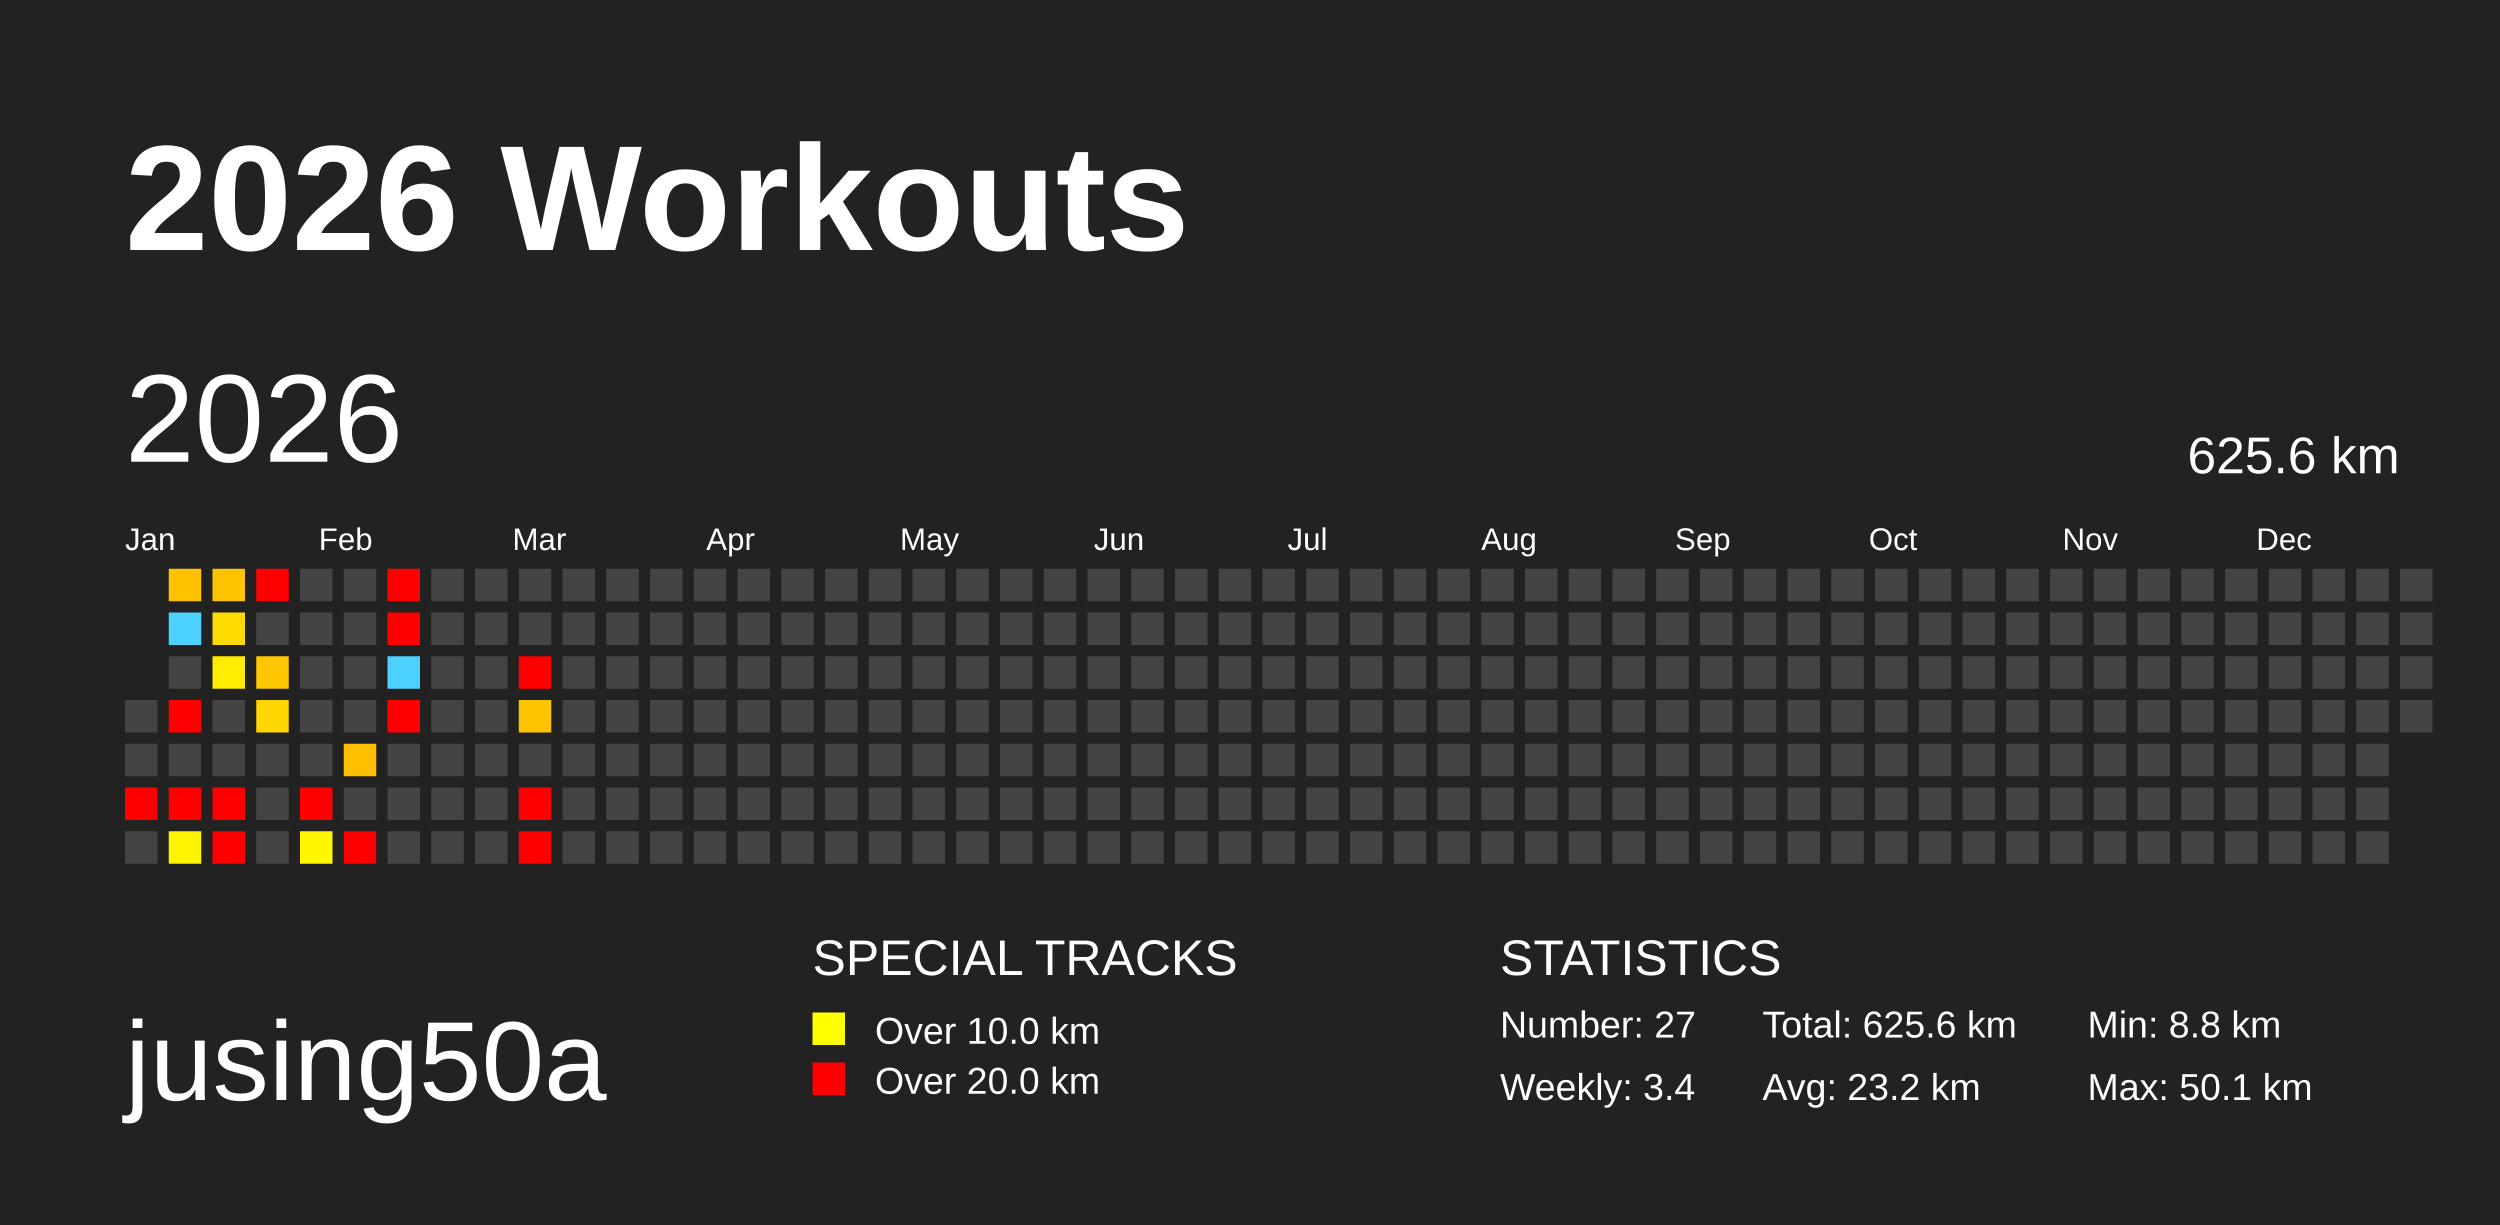
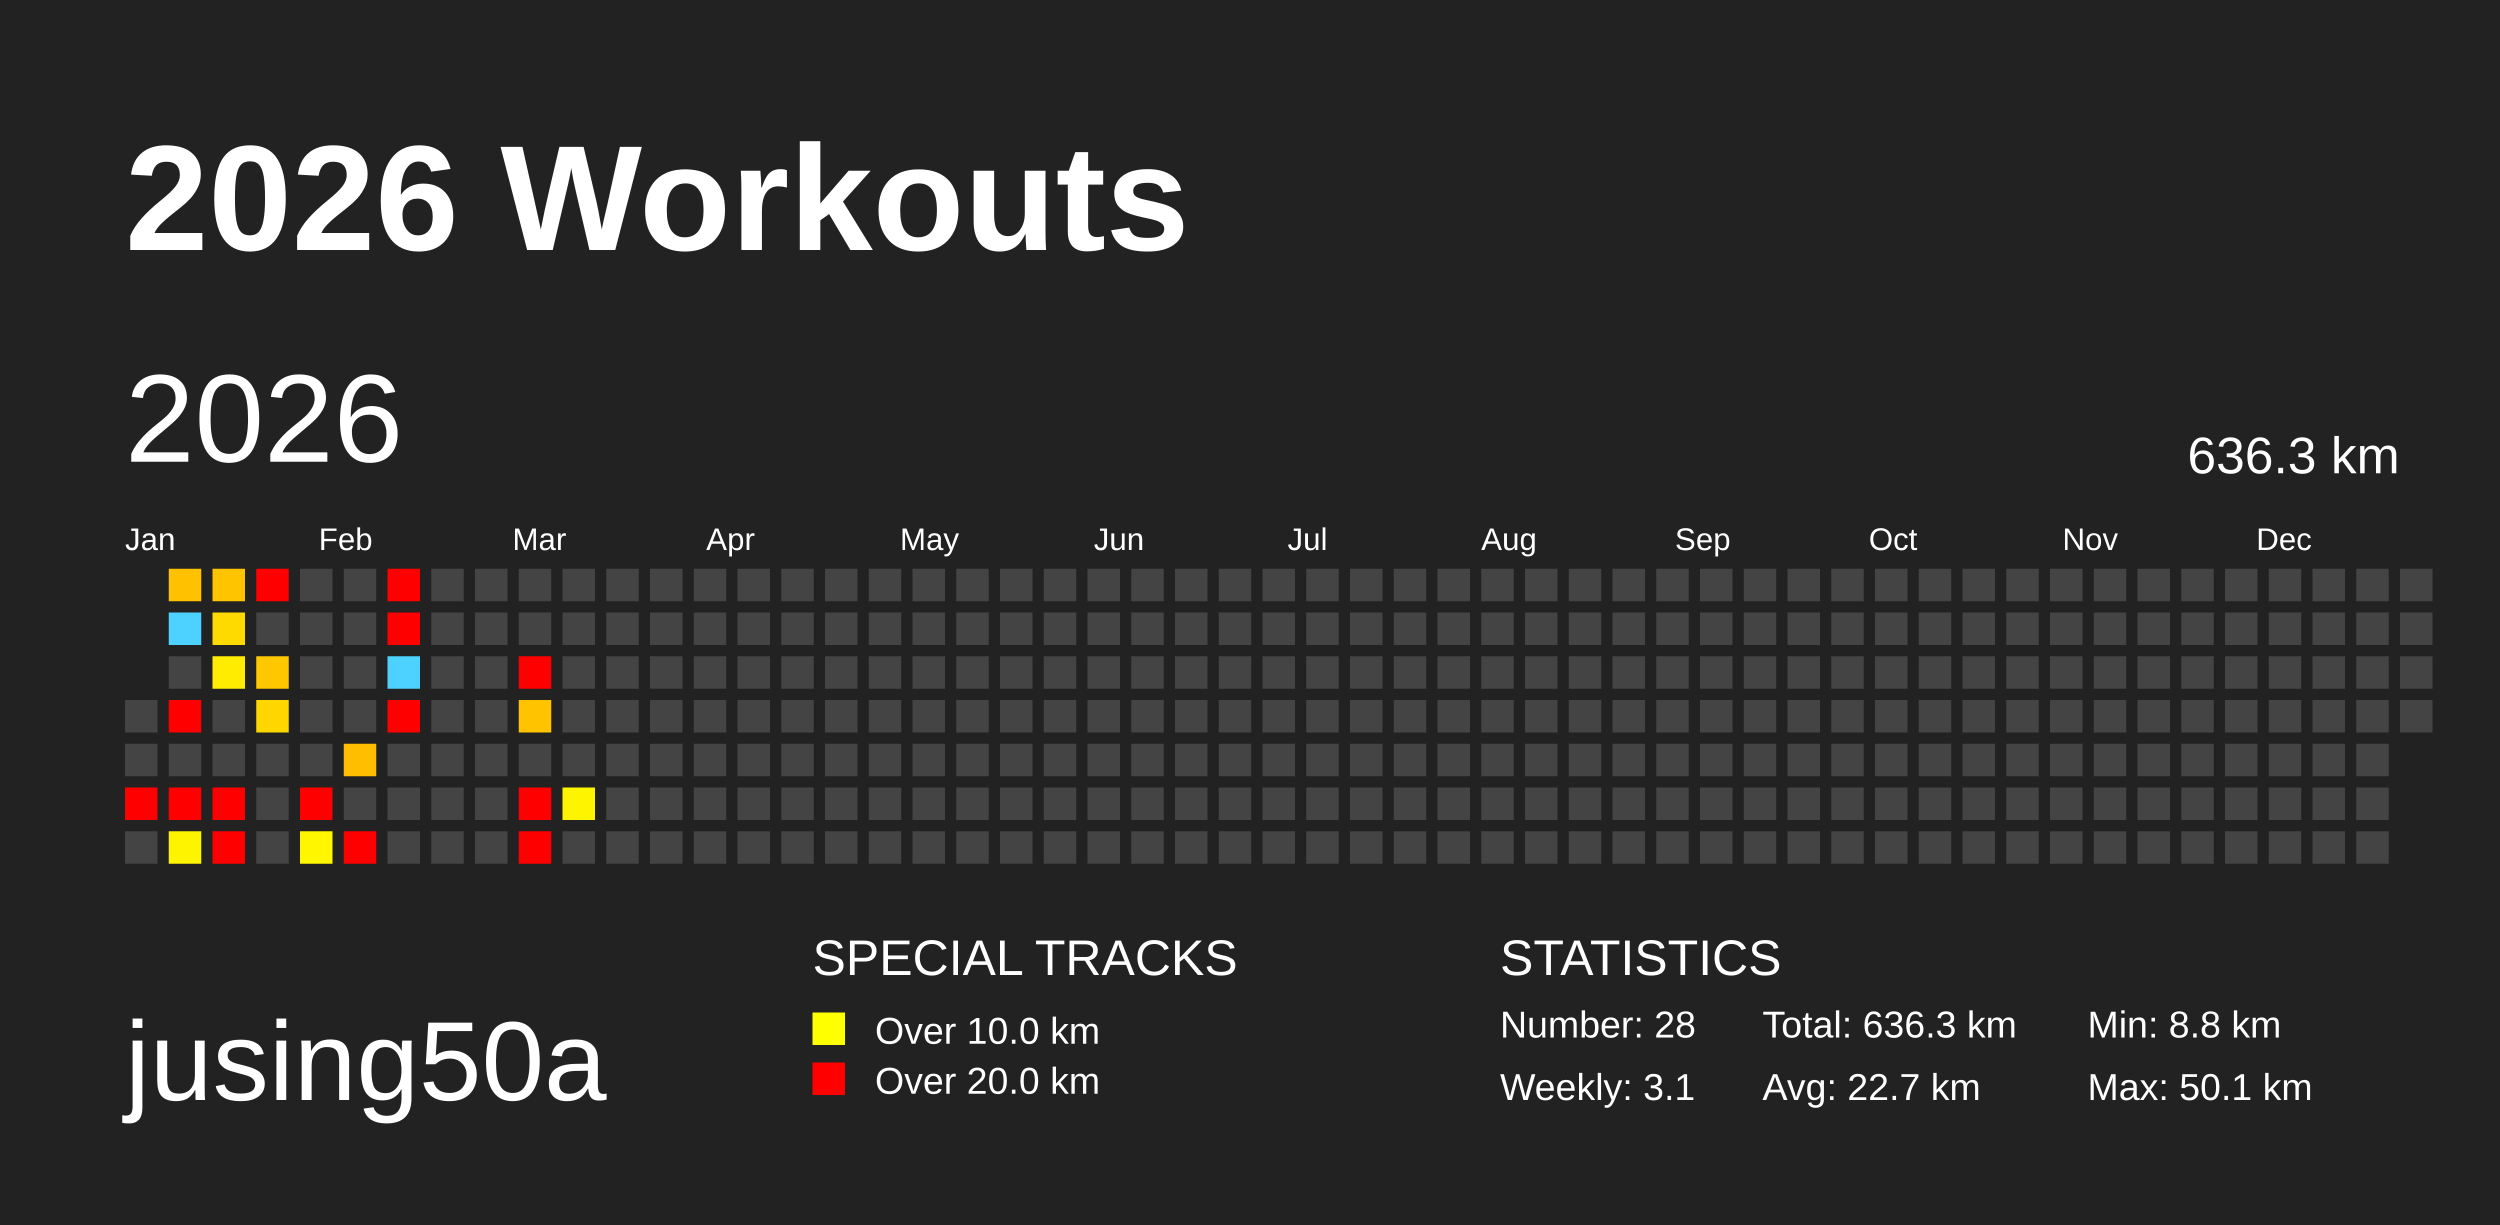
<svg xmlns="http://www.w3.org/2000/svg" baseProfile="full" height="98mm" version="1.1" viewBox="0,0,200,98" width="200mm">
  <defs />
  <rect fill="#222222" height="98" width="200" x="0" y="0" />
  <text fill="#FFFFFF" style="font-size:12px; font-family:Arial; font-weight:bold;" x="10" y="20">2026 Workouts</text>
  <text fill="#FFFFFF" style="font-size:9px; font-family:Arial" x="10" y="88">jusing50a</text>
  <text fill="#FFFFFF" style="font-size:4px; font-family:Arial" x="65" y="78">SPECIAL TRACKS</text>
  <rect fill="yellow" height="2.6" width="2.6" x="65" y="81" />
  <text fill="#FFFFFF" style="font-size:3px; font-family:Arial" x="70" y="83.5">Over 10.0 km</text>
  <rect fill="red" height="2.6" width="2.6" x="65" y="85" />
  <text fill="#FFFFFF" style="font-size:3px; font-family:Arial" x="70" y="87.5">Over 20.0 km</text>
  <text fill="#FFFFFF" style="font-size:4px; font-family:Arial" x="120" y="78">STATISTICS</text>
-   <text fill="#FFFFFF" style="font-size:3px; font-family:Arial" x="120" y="83">Number: 27</text>
-   <text fill="#FFFFFF" style="font-size:3px; font-family:Arial" x="120" y="88">Weekly: 3.4</text>
-   <text fill="#FFFFFF" style="font-size:3px; font-family:Arial" x="141" y="83">Total: 625.6 km</text>
-   <text fill="#FFFFFF" style="font-size:3px; font-family:Arial" x="141" y="88">Avg: 23.2 km</text>
+   <text fill="#FFFFFF" style="font-size:3px; font-family:Arial" x="120" y="83">Number: 28</text>
+   <text fill="#FFFFFF" style="font-size:3px; font-family:Arial" x="120" y="88">Weekly: 3.1</text>
+   <text fill="#FFFFFF" style="font-size:3px; font-family:Arial" x="141" y="83">Total: 636.3 km</text>
+   <text fill="#FFFFFF" style="font-size:3px; font-family:Arial" x="141" y="88">Avg: 22.7 km</text>
  <text fill="#FFFFFF" style="font-size:3px; font-family:Arial" x="167" y="83">Min: 8.8 km</text>
  <text fill="#FFFFFF" style="font-size:3px; font-family:Arial" x="167" y="88">Max: 50.1 km</text>
  <text dominant-baseline="hanging" fill="#FFFFFF" style="font-size:10.0px; font-family:Arial;" x="10" y="30">2026</text>
-   <text dominant-baseline="hanging" fill="#FFFFFF" style="font-size:4.125px; font-family:Arial;" x="175" y="35">625.6 km</text>
+   <text dominant-baseline="hanging" fill="#FFFFFF" style="font-size:4.125px; font-family:Arial;" x="175" y="35">636.3 km</text>
  <text fill="#FFFFFF" style="font-size:2.5px; font-family:Arial" x="10.0" y="44">Jan</text>
  <text fill="#FFFFFF" style="font-size:2.5px; font-family:Arial" x="25.5" y="44">Feb</text>
  <text fill="#FFFFFF" style="font-size:2.5px; font-family:Arial" x="41.0" y="44">Mar</text>
  <text fill="#FFFFFF" style="font-size:2.5px; font-family:Arial" x="56.5" y="44">Apr</text>
  <text fill="#FFFFFF" style="font-size:2.5px; font-family:Arial" x="72.0" y="44">May</text>
  <text fill="#FFFFFF" style="font-size:2.5px; font-family:Arial" x="87.5" y="44">Jun</text>
  <text fill="#FFFFFF" style="font-size:2.5px; font-family:Arial" x="103.0" y="44">Jul</text>
  <text fill="#FFFFFF" style="font-size:2.5px; font-family:Arial" x="118.5" y="44">Aug</text>
  <text fill="#FFFFFF" style="font-size:2.5px; font-family:Arial" x="134.0" y="44">Sep</text>
  <text fill="#FFFFFF" style="font-size:2.5px; font-family:Arial" x="149.5" y="44">Oct</text>
  <text fill="#FFFFFF" style="font-size:2.5px; font-family:Arial" x="165.0" y="44">Nov</text>
  <text fill="#FFFFFF" style="font-size:2.5px; font-family:Arial" x="180.5" y="44">Dec</text>
  <rect fill="#444444" height="2.6" width="2.6" x="10.0" y="56.0" />
  <rect fill="#444444" height="2.6" width="2.6" x="10.0" y="59.5" />
  <rect fill="red" height="2.6" width="2.6" x="10.0" y="63.0" />
  <rect fill="#444444" height="2.6" width="2.6" x="10.0" y="66.5" />
  <rect fill="#ffc100" height="2.6" width="2.6" x="13.5" y="45.5" />
  <rect fill="#4dd2ff" height="2.6" width="2.6" x="13.5" y="49.0" />
  <rect fill="#444444" height="2.6" width="2.6" x="13.5" y="52.5" />
  <rect fill="red" height="2.6" width="2.6" x="13.5" y="56.0" />
  <rect fill="#444444" height="2.6" width="2.6" x="13.5" y="59.5" />
  <rect fill="red" height="2.6" width="2.6" x="13.5" y="63.0" />
  <rect fill="#fff400" height="2.6" width="2.6" x="13.5" y="66.5" />
  <rect fill="#ffc400" height="2.6" width="2.6" x="17.0" y="45.5" />
  <rect fill="#ffda00" height="2.6" width="2.6" x="17.0" y="49.0" />
  <rect fill="#ffec00" height="2.6" width="2.6" x="17.0" y="52.5" />
  <rect fill="#444444" height="2.6" width="2.6" x="17.0" y="56.0" />
  <rect fill="#444444" height="2.6" width="2.6" x="17.0" y="59.5" />
  <rect fill="red" height="2.6" width="2.6" x="17.0" y="63.0" />
  <rect fill="red" height="2.6" width="2.6" x="17.0" y="66.5" />
  <rect fill="red" height="2.6" width="2.6" x="20.5" y="45.5" />
  <rect fill="#444444" height="2.6" width="2.6" x="20.5" y="49.0" />
  <rect fill="#ffc700" height="2.6" width="2.6" x="20.5" y="52.5" />
  <rect fill="#ffd600" height="2.6" width="2.6" x="20.5" y="56.0" />
  <rect fill="#444444" height="2.6" width="2.6" x="20.5" y="59.5" />
  <rect fill="#444444" height="2.6" width="2.6" x="20.5" y="63.0" />
  <rect fill="#444444" height="2.6" width="2.6" x="20.5" y="66.5" />
  <rect fill="#444444" height="2.6" width="2.6" x="24.0" y="45.5" />
  <rect fill="#444444" height="2.6" width="2.6" x="24.0" y="49.0" />
  <rect fill="#444444" height="2.6" width="2.6" x="24.0" y="52.5" />
  <rect fill="#444444" height="2.6" width="2.6" x="24.0" y="56.0" />
  <rect fill="#444444" height="2.6" width="2.6" x="24.0" y="59.5" />
  <rect fill="red" height="2.6" width="2.6" x="24.0" y="63.0" />
  <rect fill="#fff600" height="2.6" width="2.6" x="24.0" y="66.5" />
  <rect fill="#444444" height="2.6" width="2.6" x="27.5" y="45.5" />
  <rect fill="#444444" height="2.6" width="2.6" x="27.5" y="49.0" />
  <rect fill="#444444" height="2.6" width="2.6" x="27.5" y="52.5" />
  <rect fill="#444444" height="2.6" width="2.6" x="27.5" y="56.0" />
  <rect fill="#ffbf00" height="2.6" width="2.6" x="27.5" y="59.5" />
  <rect fill="#444444" height="2.6" width="2.6" x="27.5" y="63.0" />
  <rect fill="red" height="2.6" width="2.6" x="27.5" y="66.5" />
  <rect fill="red" height="2.6" width="2.6" x="31.0" y="45.5" />
  <rect fill="red" height="2.6" width="2.6" x="31.0" y="49.0" />
  <rect fill="#4dd2ff" height="2.6" width="2.6" x="31.0" y="52.5" />
  <rect fill="red" height="2.6" width="2.6" x="31.0" y="56.0" />
  <rect fill="#444444" height="2.6" width="2.6" x="31.0" y="59.5" />
  <rect fill="#444444" height="2.6" width="2.6" x="31.0" y="63.0" />
  <rect fill="#444444" height="2.6" width="2.6" x="31.0" y="66.5" />
  <rect fill="#444444" height="2.6" width="2.6" x="34.5" y="45.5" />
  <rect fill="#444444" height="2.6" width="2.6" x="34.5" y="49.0" />
  <rect fill="#444444" height="2.6" width="2.6" x="34.5" y="52.5" />
  <rect fill="#444444" height="2.6" width="2.6" x="34.5" y="56.0" />
  <rect fill="#444444" height="2.6" width="2.6" x="34.5" y="59.5" />
  <rect fill="#444444" height="2.6" width="2.6" x="34.5" y="63.0" />
  <rect fill="#444444" height="2.6" width="2.6" x="34.5" y="66.5" />
  <rect fill="#444444" height="2.6" width="2.6" x="38.0" y="45.5" />
  <rect fill="#444444" height="2.6" width="2.6" x="38.0" y="49.0" />
  <rect fill="#444444" height="2.6" width="2.6" x="38.0" y="52.5" />
  <rect fill="#444444" height="2.6" width="2.6" x="38.0" y="56.0" />
  <rect fill="#444444" height="2.6" width="2.6" x="38.0" y="59.5" />
  <rect fill="#444444" height="2.6" width="2.6" x="38.0" y="63.0" />
  <rect fill="#444444" height="2.6" width="2.6" x="38.0" y="66.5" />
  <rect fill="#444444" height="2.6" width="2.6" x="41.5" y="45.5" />
  <rect fill="#444444" height="2.6" width="2.6" x="41.5" y="49.0" />
  <rect fill="red" height="2.6" width="2.6" x="41.5" y="52.5" />
  <rect fill="#ffc300" height="2.6" width="2.6" x="41.5" y="56.0" />
  <rect fill="#444444" height="2.6" width="2.6" x="41.5" y="59.5" />
  <rect fill="red" height="2.6" width="2.6" x="41.5" y="63.0" />
  <rect fill="red" height="2.6" width="2.6" x="41.5" y="66.5" />
  <rect fill="#444444" height="2.6" width="2.6" x="45.0" y="45.5" />
  <rect fill="#444444" height="2.6" width="2.6" x="45.0" y="49.0" />
  <rect fill="#444444" height="2.6" width="2.6" x="45.0" y="52.5" />
  <rect fill="#444444" height="2.6" width="2.6" x="45.0" y="56.0" />
  <rect fill="#444444" height="2.6" width="2.6" x="45.0" y="59.5" />
-   <rect fill="#444444" height="2.6" width="2.6" x="45.0" y="63.0" />
+   <rect fill="#fff400" height="2.6" width="2.6" x="45.0" y="63.0" />
  <rect fill="#444444" height="2.6" width="2.6" x="45.0" y="66.5" />
  <rect fill="#444444" height="2.6" width="2.6" x="48.5" y="45.5" />
  <rect fill="#444444" height="2.6" width="2.6" x="48.5" y="49.0" />
  <rect fill="#444444" height="2.6" width="2.6" x="48.5" y="52.5" />
  <rect fill="#444444" height="2.6" width="2.6" x="48.5" y="56.0" />
  <rect fill="#444444" height="2.6" width="2.6" x="48.5" y="59.5" />
  <rect fill="#444444" height="2.6" width="2.6" x="48.5" y="63.0" />
  <rect fill="#444444" height="2.6" width="2.6" x="48.5" y="66.5" />
  <rect fill="#444444" height="2.6" width="2.6" x="52.0" y="45.5" />
  <rect fill="#444444" height="2.6" width="2.6" x="52.0" y="49.0" />
  <rect fill="#444444" height="2.6" width="2.6" x="52.0" y="52.5" />
  <rect fill="#444444" height="2.6" width="2.6" x="52.0" y="56.0" />
  <rect fill="#444444" height="2.6" width="2.6" x="52.0" y="59.5" />
  <rect fill="#444444" height="2.6" width="2.6" x="52.0" y="63.0" />
  <rect fill="#444444" height="2.6" width="2.6" x="52.0" y="66.5" />
  <rect fill="#444444" height="2.6" width="2.6" x="55.5" y="45.5" />
  <rect fill="#444444" height="2.6" width="2.6" x="55.5" y="49.0" />
  <rect fill="#444444" height="2.6" width="2.6" x="55.5" y="52.5" />
  <rect fill="#444444" height="2.6" width="2.6" x="55.5" y="56.0" />
  <rect fill="#444444" height="2.6" width="2.6" x="55.5" y="59.5" />
  <rect fill="#444444" height="2.6" width="2.6" x="55.5" y="63.0" />
  <rect fill="#444444" height="2.6" width="2.6" x="55.5" y="66.5" />
  <rect fill="#444444" height="2.6" width="2.6" x="59.0" y="45.5" />
  <rect fill="#444444" height="2.6" width="2.6" x="59.0" y="49.0" />
  <rect fill="#444444" height="2.6" width="2.6" x="59.0" y="52.5" />
  <rect fill="#444444" height="2.6" width="2.6" x="59.0" y="56.0" />
  <rect fill="#444444" height="2.6" width="2.6" x="59.0" y="59.5" />
  <rect fill="#444444" height="2.6" width="2.6" x="59.0" y="63.0" />
  <rect fill="#444444" height="2.6" width="2.6" x="59.0" y="66.5" />
  <rect fill="#444444" height="2.6" width="2.6" x="62.5" y="45.5" />
  <rect fill="#444444" height="2.6" width="2.6" x="62.5" y="49.0" />
  <rect fill="#444444" height="2.6" width="2.6" x="62.5" y="52.5" />
  <rect fill="#444444" height="2.6" width="2.6" x="62.5" y="56.0" />
  <rect fill="#444444" height="2.6" width="2.6" x="62.5" y="59.5" />
  <rect fill="#444444" height="2.6" width="2.6" x="62.5" y="63.0" />
  <rect fill="#444444" height="2.6" width="2.6" x="62.5" y="66.5" />
  <rect fill="#444444" height="2.6" width="2.6" x="66.0" y="45.5" />
  <rect fill="#444444" height="2.6" width="2.6" x="66.0" y="49.0" />
  <rect fill="#444444" height="2.6" width="2.6" x="66.0" y="52.5" />
  <rect fill="#444444" height="2.6" width="2.6" x="66.0" y="56.0" />
  <rect fill="#444444" height="2.6" width="2.6" x="66.0" y="59.5" />
  <rect fill="#444444" height="2.6" width="2.6" x="66.0" y="63.0" />
  <rect fill="#444444" height="2.6" width="2.6" x="66.0" y="66.5" />
  <rect fill="#444444" height="2.6" width="2.6" x="69.5" y="45.5" />
  <rect fill="#444444" height="2.6" width="2.6" x="69.5" y="49.0" />
  <rect fill="#444444" height="2.6" width="2.6" x="69.5" y="52.5" />
  <rect fill="#444444" height="2.6" width="2.6" x="69.5" y="56.0" />
  <rect fill="#444444" height="2.6" width="2.6" x="69.5" y="59.5" />
  <rect fill="#444444" height="2.6" width="2.6" x="69.5" y="63.0" />
  <rect fill="#444444" height="2.6" width="2.6" x="69.5" y="66.5" />
  <rect fill="#444444" height="2.6" width="2.6" x="73.0" y="45.5" />
  <rect fill="#444444" height="2.6" width="2.6" x="73.0" y="49.0" />
  <rect fill="#444444" height="2.6" width="2.6" x="73.0" y="52.5" />
  <rect fill="#444444" height="2.6" width="2.6" x="73.0" y="56.0" />
  <rect fill="#444444" height="2.6" width="2.6" x="73.0" y="59.5" />
  <rect fill="#444444" height="2.6" width="2.6" x="73.0" y="63.0" />
  <rect fill="#444444" height="2.6" width="2.6" x="73.0" y="66.5" />
  <rect fill="#444444" height="2.6" width="2.6" x="76.5" y="45.5" />
  <rect fill="#444444" height="2.6" width="2.6" x="76.5" y="49.0" />
  <rect fill="#444444" height="2.6" width="2.6" x="76.5" y="52.5" />
  <rect fill="#444444" height="2.6" width="2.6" x="76.5" y="56.0" />
  <rect fill="#444444" height="2.6" width="2.6" x="76.5" y="59.5" />
  <rect fill="#444444" height="2.6" width="2.6" x="76.5" y="63.0" />
  <rect fill="#444444" height="2.6" width="2.6" x="76.5" y="66.5" />
  <rect fill="#444444" height="2.6" width="2.6" x="80.0" y="45.5" />
  <rect fill="#444444" height="2.6" width="2.6" x="80.0" y="49.0" />
  <rect fill="#444444" height="2.6" width="2.6" x="80.0" y="52.5" />
  <rect fill="#444444" height="2.6" width="2.6" x="80.0" y="56.0" />
  <rect fill="#444444" height="2.6" width="2.6" x="80.0" y="59.5" />
  <rect fill="#444444" height="2.6" width="2.6" x="80.0" y="63.0" />
  <rect fill="#444444" height="2.6" width="2.6" x="80.0" y="66.5" />
  <rect fill="#444444" height="2.6" width="2.6" x="83.5" y="45.5" />
  <rect fill="#444444" height="2.6" width="2.6" x="83.5" y="49.0" />
  <rect fill="#444444" height="2.6" width="2.6" x="83.5" y="52.5" />
  <rect fill="#444444" height="2.6" width="2.6" x="83.5" y="56.0" />
  <rect fill="#444444" height="2.6" width="2.6" x="83.5" y="59.5" />
  <rect fill="#444444" height="2.6" width="2.6" x="83.5" y="63.0" />
  <rect fill="#444444" height="2.6" width="2.6" x="83.5" y="66.5" />
  <rect fill="#444444" height="2.6" width="2.6" x="87.0" y="45.5" />
  <rect fill="#444444" height="2.6" width="2.6" x="87.0" y="49.0" />
  <rect fill="#444444" height="2.6" width="2.6" x="87.0" y="52.5" />
  <rect fill="#444444" height="2.6" width="2.6" x="87.0" y="56.0" />
  <rect fill="#444444" height="2.6" width="2.6" x="87.0" y="59.5" />
  <rect fill="#444444" height="2.6" width="2.6" x="87.0" y="63.0" />
  <rect fill="#444444" height="2.6" width="2.6" x="87.0" y="66.5" />
  <rect fill="#444444" height="2.6" width="2.6" x="90.5" y="45.5" />
  <rect fill="#444444" height="2.6" width="2.6" x="90.5" y="49.0" />
  <rect fill="#444444" height="2.6" width="2.6" x="90.5" y="52.5" />
  <rect fill="#444444" height="2.6" width="2.6" x="90.5" y="56.0" />
  <rect fill="#444444" height="2.6" width="2.6" x="90.5" y="59.5" />
  <rect fill="#444444" height="2.6" width="2.6" x="90.5" y="63.0" />
  <rect fill="#444444" height="2.6" width="2.6" x="90.5" y="66.5" />
  <rect fill="#444444" height="2.6" width="2.6" x="94.0" y="45.5" />
  <rect fill="#444444" height="2.6" width="2.6" x="94.0" y="49.0" />
  <rect fill="#444444" height="2.6" width="2.6" x="94.0" y="52.5" />
  <rect fill="#444444" height="2.6" width="2.6" x="94.0" y="56.0" />
  <rect fill="#444444" height="2.6" width="2.6" x="94.0" y="59.5" />
  <rect fill="#444444" height="2.6" width="2.6" x="94.0" y="63.0" />
  <rect fill="#444444" height="2.6" width="2.6" x="94.0" y="66.5" />
  <rect fill="#444444" height="2.6" width="2.6" x="97.5" y="45.5" />
  <rect fill="#444444" height="2.6" width="2.6" x="97.5" y="49.0" />
  <rect fill="#444444" height="2.6" width="2.6" x="97.5" y="52.5" />
  <rect fill="#444444" height="2.6" width="2.6" x="97.5" y="56.0" />
  <rect fill="#444444" height="2.6" width="2.6" x="97.5" y="59.5" />
  <rect fill="#444444" height="2.6" width="2.6" x="97.5" y="63.0" />
  <rect fill="#444444" height="2.6" width="2.6" x="97.5" y="66.5" />
  <rect fill="#444444" height="2.6" width="2.6" x="101.0" y="45.5" />
  <rect fill="#444444" height="2.6" width="2.6" x="101.0" y="49.0" />
  <rect fill="#444444" height="2.6" width="2.6" x="101.0" y="52.5" />
  <rect fill="#444444" height="2.6" width="2.6" x="101.0" y="56.0" />
  <rect fill="#444444" height="2.6" width="2.6" x="101.0" y="59.5" />
  <rect fill="#444444" height="2.6" width="2.6" x="101.0" y="63.0" />
  <rect fill="#444444" height="2.6" width="2.6" x="101.0" y="66.5" />
  <rect fill="#444444" height="2.6" width="2.6" x="104.5" y="45.5" />
  <rect fill="#444444" height="2.6" width="2.6" x="104.5" y="49.0" />
  <rect fill="#444444" height="2.6" width="2.6" x="104.5" y="52.5" />
  <rect fill="#444444" height="2.6" width="2.6" x="104.5" y="56.0" />
  <rect fill="#444444" height="2.6" width="2.6" x="104.5" y="59.5" />
  <rect fill="#444444" height="2.6" width="2.6" x="104.5" y="63.0" />
  <rect fill="#444444" height="2.6" width="2.6" x="104.5" y="66.5" />
  <rect fill="#444444" height="2.6" width="2.6" x="108.0" y="45.5" />
  <rect fill="#444444" height="2.6" width="2.6" x="108.0" y="49.0" />
  <rect fill="#444444" height="2.6" width="2.6" x="108.0" y="52.5" />
  <rect fill="#444444" height="2.6" width="2.6" x="108.0" y="56.0" />
  <rect fill="#444444" height="2.6" width="2.6" x="108.0" y="59.5" />
  <rect fill="#444444" height="2.6" width="2.6" x="108.0" y="63.0" />
  <rect fill="#444444" height="2.6" width="2.6" x="108.0" y="66.5" />
  <rect fill="#444444" height="2.6" width="2.6" x="111.5" y="45.5" />
  <rect fill="#444444" height="2.6" width="2.6" x="111.5" y="49.0" />
  <rect fill="#444444" height="2.6" width="2.6" x="111.5" y="52.5" />
  <rect fill="#444444" height="2.6" width="2.6" x="111.5" y="56.0" />
  <rect fill="#444444" height="2.6" width="2.6" x="111.5" y="59.5" />
  <rect fill="#444444" height="2.6" width="2.6" x="111.5" y="63.0" />
  <rect fill="#444444" height="2.6" width="2.6" x="111.5" y="66.5" />
  <rect fill="#444444" height="2.6" width="2.6" x="115.0" y="45.5" />
  <rect fill="#444444" height="2.6" width="2.6" x="115.0" y="49.0" />
  <rect fill="#444444" height="2.6" width="2.6" x="115.0" y="52.5" />
  <rect fill="#444444" height="2.6" width="2.6" x="115.0" y="56.0" />
  <rect fill="#444444" height="2.6" width="2.6" x="115.0" y="59.5" />
  <rect fill="#444444" height="2.6" width="2.6" x="115.0" y="63.0" />
  <rect fill="#444444" height="2.6" width="2.6" x="115.0" y="66.5" />
  <rect fill="#444444" height="2.6" width="2.6" x="118.5" y="45.5" />
  <rect fill="#444444" height="2.6" width="2.6" x="118.5" y="49.0" />
  <rect fill="#444444" height="2.6" width="2.6" x="118.5" y="52.5" />
  <rect fill="#444444" height="2.6" width="2.6" x="118.5" y="56.0" />
  <rect fill="#444444" height="2.6" width="2.6" x="118.5" y="59.5" />
  <rect fill="#444444" height="2.6" width="2.6" x="118.5" y="63.0" />
  <rect fill="#444444" height="2.6" width="2.6" x="118.5" y="66.5" />
  <rect fill="#444444" height="2.6" width="2.6" x="122.0" y="45.5" />
  <rect fill="#444444" height="2.6" width="2.6" x="122.0" y="49.0" />
  <rect fill="#444444" height="2.6" width="2.6" x="122.0" y="52.5" />
  <rect fill="#444444" height="2.6" width="2.6" x="122.0" y="56.0" />
  <rect fill="#444444" height="2.6" width="2.6" x="122.0" y="59.5" />
  <rect fill="#444444" height="2.6" width="2.6" x="122.0" y="63.0" />
  <rect fill="#444444" height="2.6" width="2.6" x="122.0" y="66.5" />
  <rect fill="#444444" height="2.6" width="2.6" x="125.5" y="45.5" />
  <rect fill="#444444" height="2.6" width="2.6" x="125.5" y="49.0" />
  <rect fill="#444444" height="2.6" width="2.6" x="125.5" y="52.5" />
  <rect fill="#444444" height="2.6" width="2.6" x="125.5" y="56.0" />
  <rect fill="#444444" height="2.6" width="2.6" x="125.5" y="59.5" />
  <rect fill="#444444" height="2.6" width="2.6" x="125.5" y="63.0" />
  <rect fill="#444444" height="2.6" width="2.6" x="125.5" y="66.5" />
  <rect fill="#444444" height="2.6" width="2.6" x="129.0" y="45.5" />
  <rect fill="#444444" height="2.6" width="2.6" x="129.0" y="49.0" />
  <rect fill="#444444" height="2.6" width="2.6" x="129.0" y="52.5" />
  <rect fill="#444444" height="2.6" width="2.6" x="129.0" y="56.0" />
  <rect fill="#444444" height="2.6" width="2.6" x="129.0" y="59.5" />
  <rect fill="#444444" height="2.6" width="2.6" x="129.0" y="63.0" />
  <rect fill="#444444" height="2.6" width="2.6" x="129.0" y="66.5" />
  <rect fill="#444444" height="2.6" width="2.6" x="132.5" y="45.5" />
  <rect fill="#444444" height="2.6" width="2.6" x="132.5" y="49.0" />
  <rect fill="#444444" height="2.6" width="2.6" x="132.5" y="52.5" />
  <rect fill="#444444" height="2.6" width="2.6" x="132.5" y="56.0" />
  <rect fill="#444444" height="2.6" width="2.6" x="132.5" y="59.5" />
  <rect fill="#444444" height="2.6" width="2.6" x="132.5" y="63.0" />
  <rect fill="#444444" height="2.6" width="2.6" x="132.5" y="66.5" />
  <rect fill="#444444" height="2.6" width="2.6" x="136.0" y="45.5" />
  <rect fill="#444444" height="2.6" width="2.6" x="136.0" y="49.0" />
  <rect fill="#444444" height="2.6" width="2.6" x="136.0" y="52.5" />
  <rect fill="#444444" height="2.6" width="2.6" x="136.0" y="56.0" />
  <rect fill="#444444" height="2.6" width="2.6" x="136.0" y="59.5" />
  <rect fill="#444444" height="2.6" width="2.6" x="136.0" y="63.0" />
  <rect fill="#444444" height="2.6" width="2.6" x="136.0" y="66.5" />
  <rect fill="#444444" height="2.6" width="2.6" x="139.5" y="45.5" />
  <rect fill="#444444" height="2.6" width="2.6" x="139.5" y="49.0" />
  <rect fill="#444444" height="2.6" width="2.6" x="139.5" y="52.5" />
  <rect fill="#444444" height="2.6" width="2.6" x="139.5" y="56.0" />
  <rect fill="#444444" height="2.6" width="2.6" x="139.5" y="59.5" />
  <rect fill="#444444" height="2.6" width="2.6" x="139.5" y="63.0" />
  <rect fill="#444444" height="2.6" width="2.6" x="139.5" y="66.5" />
  <rect fill="#444444" height="2.6" width="2.6" x="143.0" y="45.5" />
  <rect fill="#444444" height="2.6" width="2.6" x="143.0" y="49.0" />
  <rect fill="#444444" height="2.6" width="2.6" x="143.0" y="52.5" />
  <rect fill="#444444" height="2.6" width="2.6" x="143.0" y="56.0" />
  <rect fill="#444444" height="2.6" width="2.6" x="143.0" y="59.5" />
  <rect fill="#444444" height="2.6" width="2.6" x="143.0" y="63.0" />
  <rect fill="#444444" height="2.6" width="2.6" x="143.0" y="66.5" />
  <rect fill="#444444" height="2.6" width="2.6" x="146.5" y="45.5" />
  <rect fill="#444444" height="2.6" width="2.6" x="146.5" y="49.0" />
  <rect fill="#444444" height="2.6" width="2.6" x="146.5" y="52.5" />
  <rect fill="#444444" height="2.6" width="2.6" x="146.5" y="56.0" />
  <rect fill="#444444" height="2.6" width="2.6" x="146.5" y="59.5" />
  <rect fill="#444444" height="2.6" width="2.6" x="146.5" y="63.0" />
  <rect fill="#444444" height="2.6" width="2.6" x="146.5" y="66.5" />
  <rect fill="#444444" height="2.6" width="2.6" x="150.0" y="45.5" />
  <rect fill="#444444" height="2.6" width="2.6" x="150.0" y="49.0" />
  <rect fill="#444444" height="2.6" width="2.6" x="150.0" y="52.5" />
  <rect fill="#444444" height="2.6" width="2.6" x="150.0" y="56.0" />
  <rect fill="#444444" height="2.6" width="2.6" x="150.0" y="59.5" />
  <rect fill="#444444" height="2.6" width="2.6" x="150.0" y="63.0" />
  <rect fill="#444444" height="2.6" width="2.6" x="150.0" y="66.5" />
  <rect fill="#444444" height="2.6" width="2.6" x="153.5" y="45.5" />
  <rect fill="#444444" height="2.6" width="2.6" x="153.5" y="49.0" />
  <rect fill="#444444" height="2.6" width="2.6" x="153.5" y="52.5" />
  <rect fill="#444444" height="2.6" width="2.6" x="153.5" y="56.0" />
  <rect fill="#444444" height="2.6" width="2.6" x="153.5" y="59.5" />
  <rect fill="#444444" height="2.6" width="2.6" x="153.5" y="63.0" />
  <rect fill="#444444" height="2.6" width="2.6" x="153.5" y="66.5" />
  <rect fill="#444444" height="2.6" width="2.6" x="157.0" y="45.5" />
  <rect fill="#444444" height="2.6" width="2.6" x="157.0" y="49.0" />
  <rect fill="#444444" height="2.6" width="2.6" x="157.0" y="52.5" />
  <rect fill="#444444" height="2.6" width="2.6" x="157.0" y="56.0" />
  <rect fill="#444444" height="2.6" width="2.6" x="157.0" y="59.5" />
  <rect fill="#444444" height="2.6" width="2.6" x="157.0" y="63.0" />
  <rect fill="#444444" height="2.6" width="2.6" x="157.0" y="66.5" />
  <rect fill="#444444" height="2.6" width="2.6" x="160.5" y="45.5" />
  <rect fill="#444444" height="2.6" width="2.6" x="160.5" y="49.0" />
  <rect fill="#444444" height="2.6" width="2.6" x="160.5" y="52.5" />
  <rect fill="#444444" height="2.6" width="2.6" x="160.5" y="56.0" />
  <rect fill="#444444" height="2.6" width="2.6" x="160.5" y="59.5" />
  <rect fill="#444444" height="2.6" width="2.6" x="160.5" y="63.0" />
  <rect fill="#444444" height="2.6" width="2.6" x="160.5" y="66.5" />
  <rect fill="#444444" height="2.6" width="2.6" x="164.0" y="45.5" />
  <rect fill="#444444" height="2.6" width="2.6" x="164.0" y="49.0" />
  <rect fill="#444444" height="2.6" width="2.6" x="164.0" y="52.5" />
  <rect fill="#444444" height="2.6" width="2.6" x="164.0" y="56.0" />
  <rect fill="#444444" height="2.6" width="2.6" x="164.0" y="59.5" />
  <rect fill="#444444" height="2.6" width="2.6" x="164.0" y="63.0" />
  <rect fill="#444444" height="2.6" width="2.6" x="164.0" y="66.5" />
  <rect fill="#444444" height="2.6" width="2.6" x="167.5" y="45.5" />
  <rect fill="#444444" height="2.6" width="2.6" x="167.5" y="49.0" />
  <rect fill="#444444" height="2.6" width="2.6" x="167.5" y="52.5" />
  <rect fill="#444444" height="2.6" width="2.6" x="167.5" y="56.0" />
  <rect fill="#444444" height="2.6" width="2.6" x="167.5" y="59.5" />
  <rect fill="#444444" height="2.6" width="2.6" x="167.5" y="63.0" />
  <rect fill="#444444" height="2.6" width="2.6" x="167.5" y="66.5" />
  <rect fill="#444444" height="2.6" width="2.6" x="171.0" y="45.5" />
  <rect fill="#444444" height="2.6" width="2.6" x="171.0" y="49.0" />
  <rect fill="#444444" height="2.6" width="2.6" x="171.0" y="52.5" />
  <rect fill="#444444" height="2.6" width="2.6" x="171.0" y="56.0" />
  <rect fill="#444444" height="2.6" width="2.6" x="171.0" y="59.5" />
  <rect fill="#444444" height="2.6" width="2.6" x="171.0" y="63.0" />
  <rect fill="#444444" height="2.6" width="2.6" x="171.0" y="66.5" />
  <rect fill="#444444" height="2.6" width="2.6" x="174.5" y="45.5" />
  <rect fill="#444444" height="2.6" width="2.6" x="174.5" y="49.0" />
  <rect fill="#444444" height="2.6" width="2.6" x="174.5" y="52.5" />
  <rect fill="#444444" height="2.6" width="2.6" x="174.5" y="56.0" />
  <rect fill="#444444" height="2.6" width="2.6" x="174.5" y="59.5" />
  <rect fill="#444444" height="2.6" width="2.6" x="174.5" y="63.0" />
  <rect fill="#444444" height="2.6" width="2.6" x="174.5" y="66.5" />
  <rect fill="#444444" height="2.6" width="2.6" x="178.0" y="45.5" />
  <rect fill="#444444" height="2.6" width="2.6" x="178.0" y="49.0" />
  <rect fill="#444444" height="2.6" width="2.6" x="178.0" y="52.5" />
  <rect fill="#444444" height="2.6" width="2.6" x="178.0" y="56.0" />
  <rect fill="#444444" height="2.6" width="2.6" x="178.0" y="59.5" />
  <rect fill="#444444" height="2.6" width="2.6" x="178.0" y="63.0" />
  <rect fill="#444444" height="2.6" width="2.6" x="178.0" y="66.5" />
  <rect fill="#444444" height="2.6" width="2.6" x="181.5" y="45.5" />
  <rect fill="#444444" height="2.6" width="2.6" x="181.5" y="49.0" />
  <rect fill="#444444" height="2.6" width="2.6" x="181.5" y="52.5" />
  <rect fill="#444444" height="2.6" width="2.6" x="181.5" y="56.0" />
  <rect fill="#444444" height="2.6" width="2.6" x="181.5" y="59.5" />
  <rect fill="#444444" height="2.6" width="2.6" x="181.5" y="63.0" />
  <rect fill="#444444" height="2.6" width="2.6" x="181.5" y="66.5" />
  <rect fill="#444444" height="2.6" width="2.6" x="185.0" y="45.5" />
  <rect fill="#444444" height="2.6" width="2.6" x="185.0" y="49.0" />
  <rect fill="#444444" height="2.6" width="2.6" x="185.0" y="52.5" />
  <rect fill="#444444" height="2.6" width="2.6" x="185.0" y="56.0" />
  <rect fill="#444444" height="2.6" width="2.6" x="185.0" y="59.5" />
  <rect fill="#444444" height="2.6" width="2.6" x="185.0" y="63.0" />
  <rect fill="#444444" height="2.6" width="2.6" x="185.0" y="66.5" />
  <rect fill="#444444" height="2.6" width="2.6" x="188.5" y="45.5" />
  <rect fill="#444444" height="2.6" width="2.6" x="188.5" y="49.0" />
  <rect fill="#444444" height="2.6" width="2.6" x="188.5" y="52.5" />
  <rect fill="#444444" height="2.6" width="2.6" x="188.5" y="56.0" />
  <rect fill="#444444" height="2.6" width="2.6" x="188.5" y="59.5" />
  <rect fill="#444444" height="2.6" width="2.6" x="188.5" y="63.0" />
  <rect fill="#444444" height="2.6" width="2.6" x="188.5" y="66.5" />
  <rect fill="#444444" height="2.6" width="2.6" x="192.0" y="45.5" />
  <rect fill="#444444" height="2.6" width="2.6" x="192.0" y="49.0" />
  <rect fill="#444444" height="2.6" width="2.6" x="192.0" y="52.5" />
  <rect fill="#444444" height="2.6" width="2.6" x="192.0" y="56.0" />
</svg>
